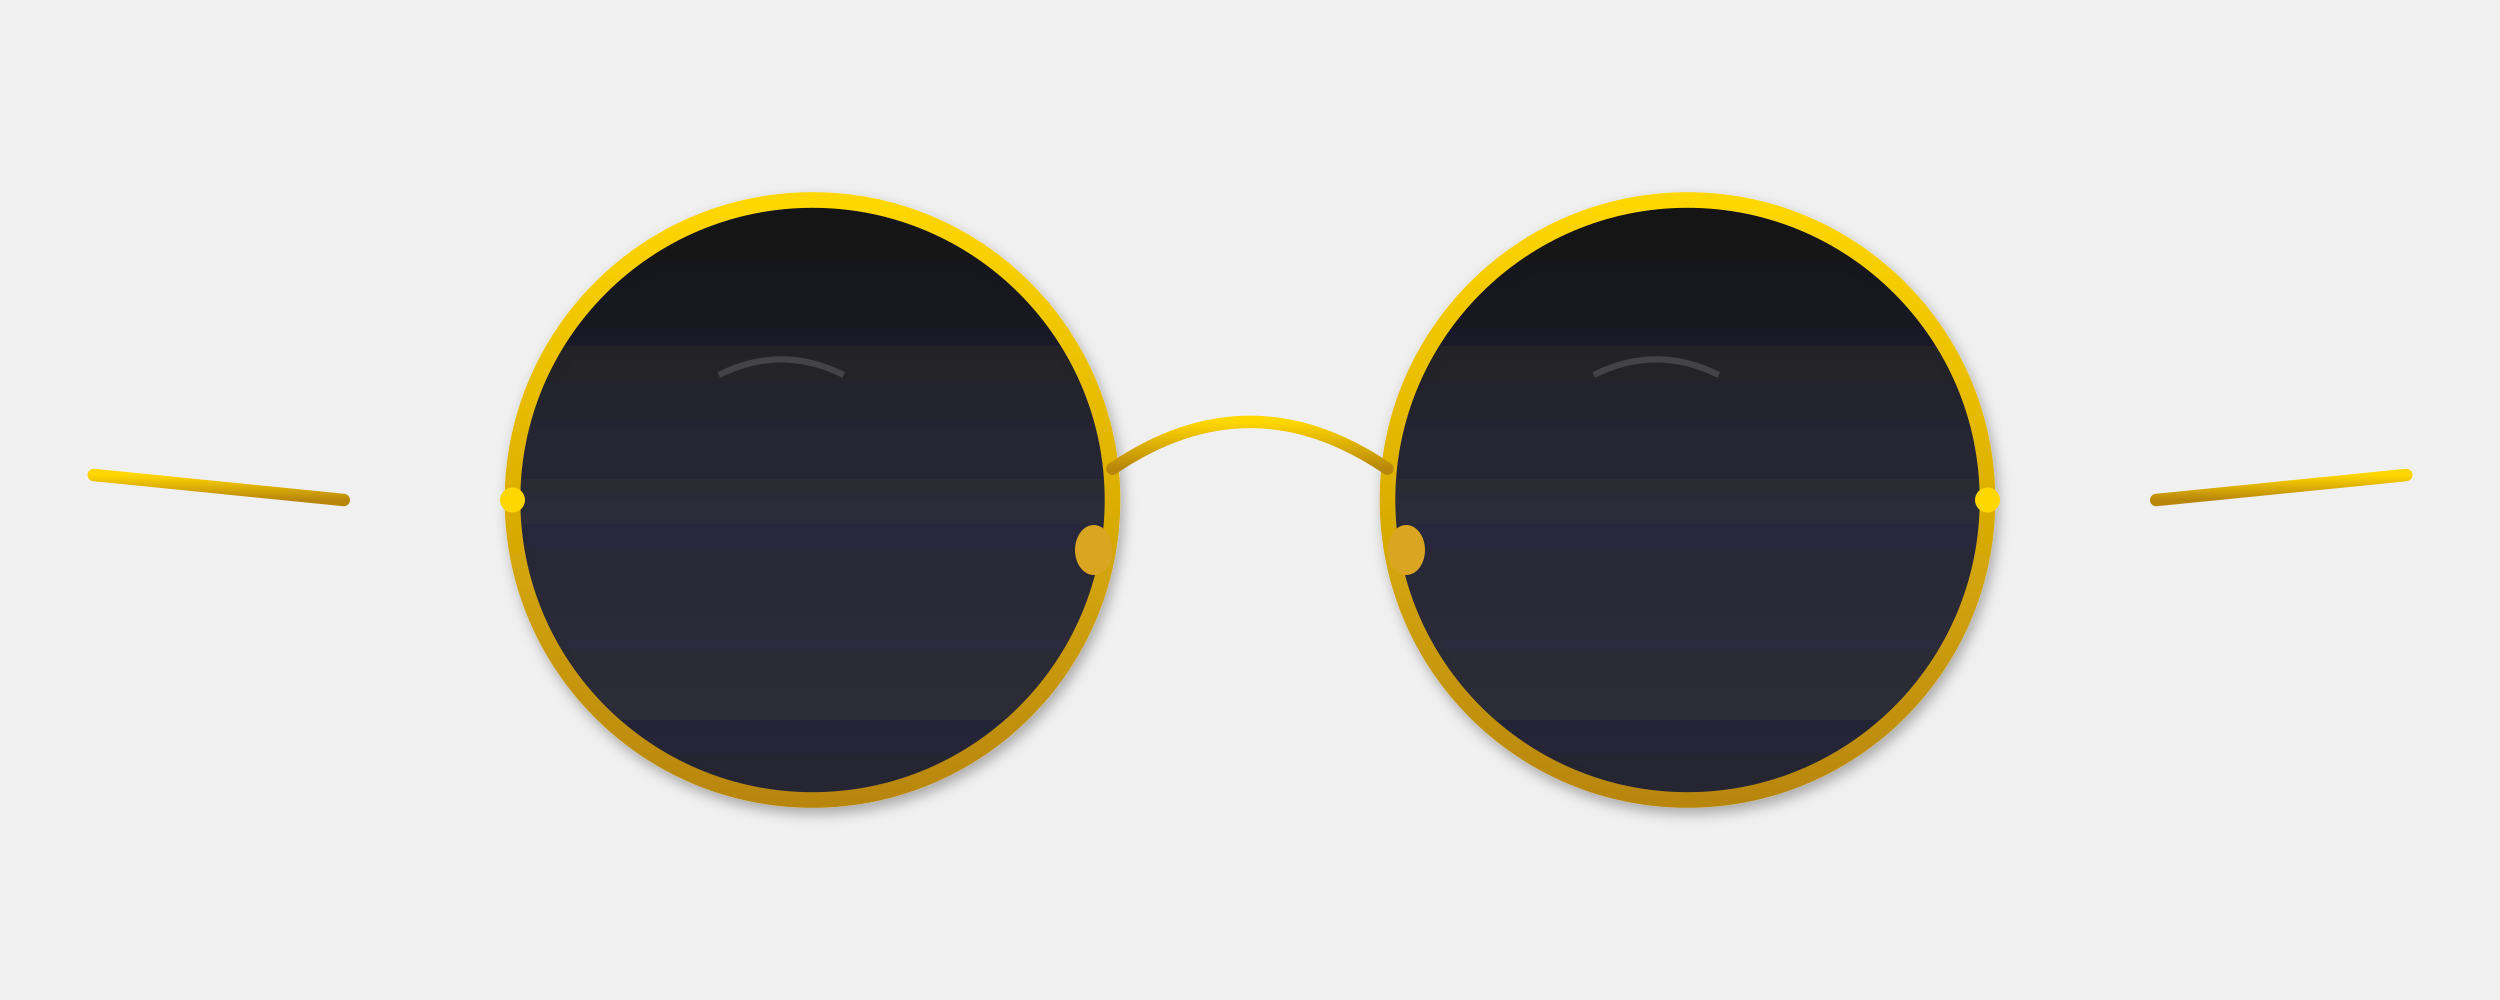
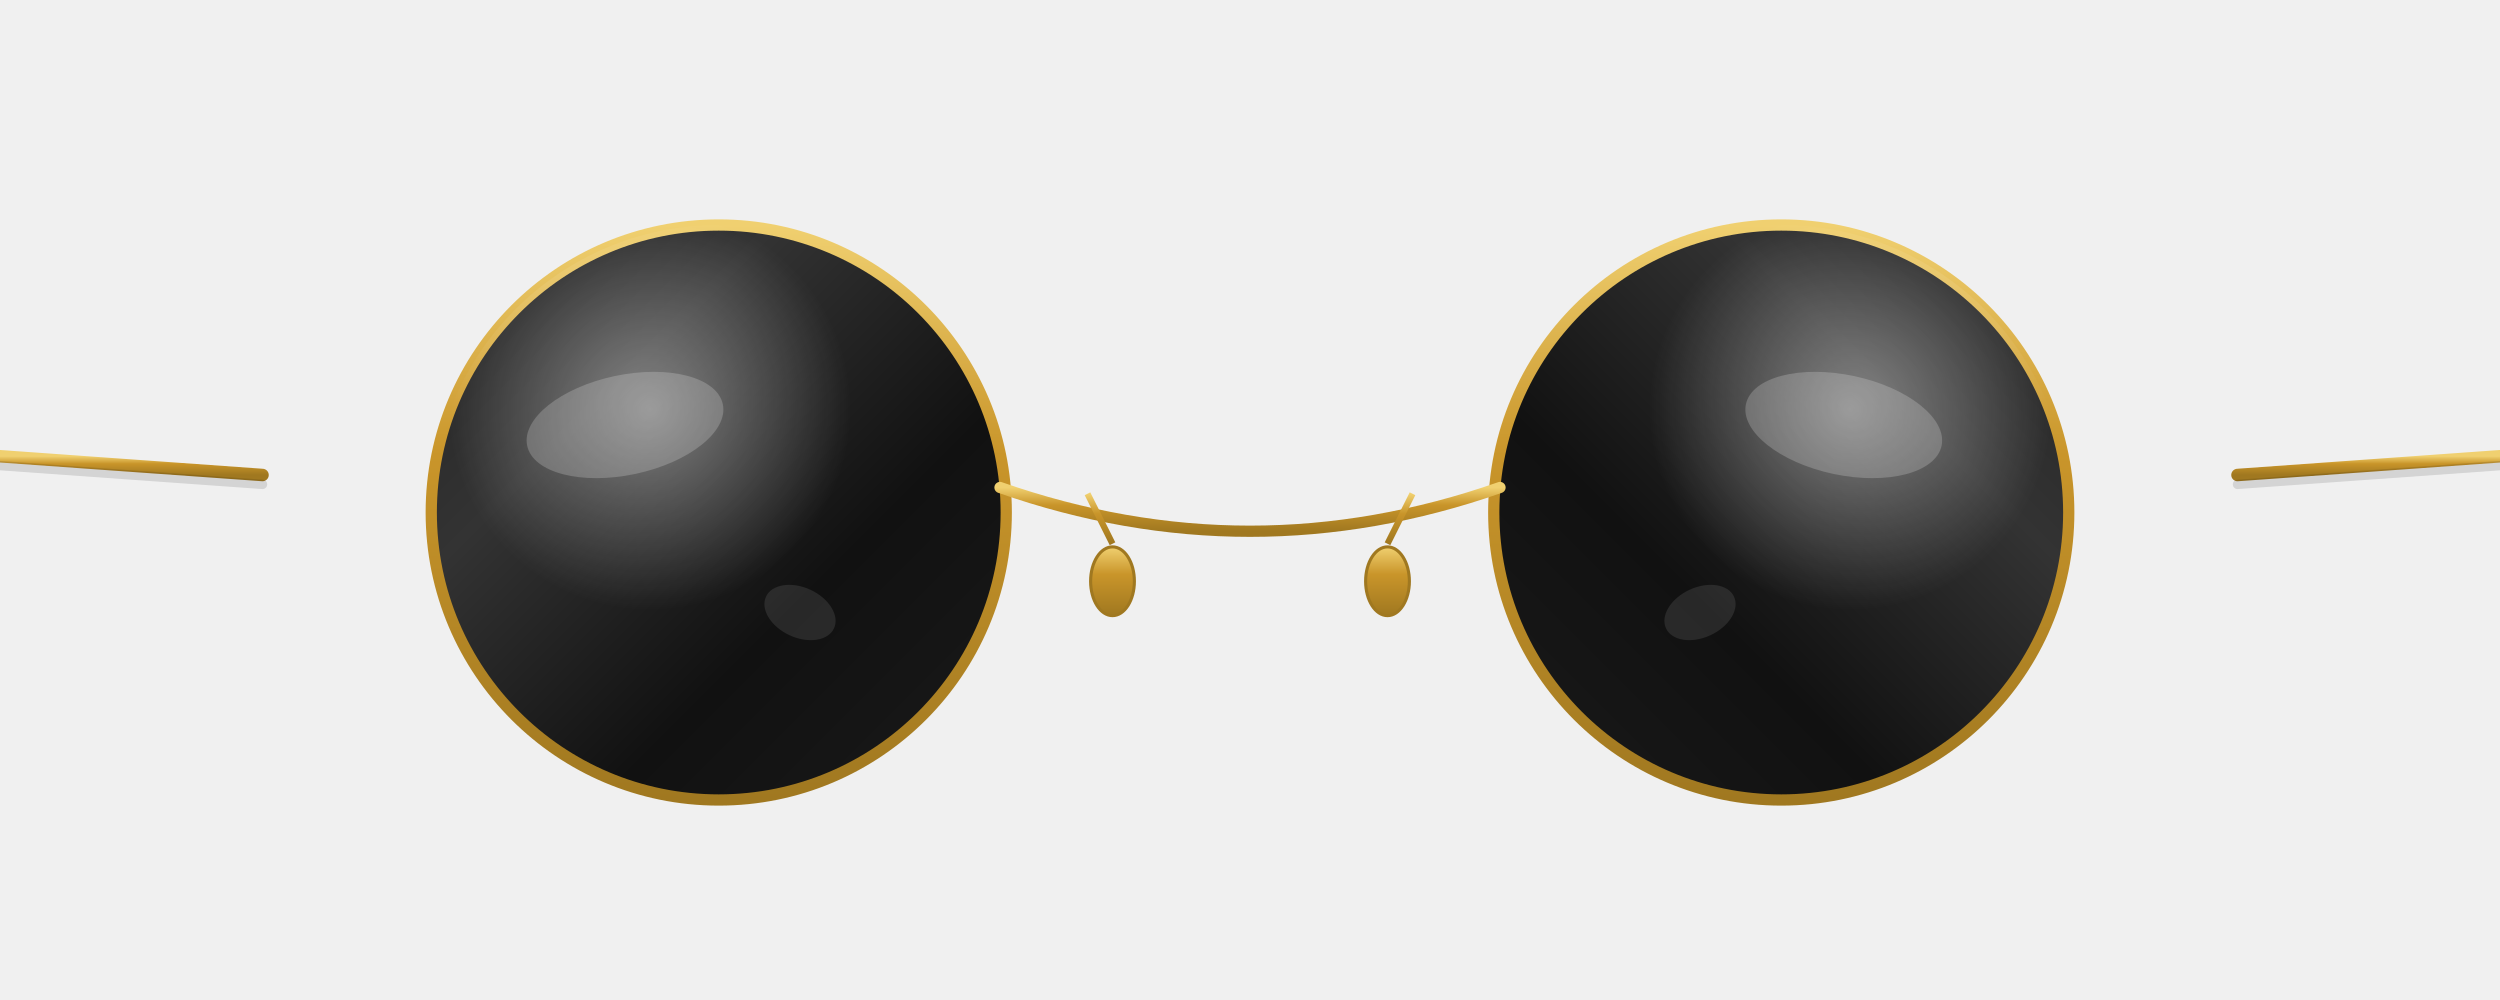
- <svg xmlns="http://www.w3.org/2000/svg" viewBox="0 0 400 160" width="400" height="160">
+ <svg xmlns="http://www.w3.org/2000/svg" viewBox="0 0 400 160">
  <defs>
-     <linearGradient id="lensGrad" x1="0%" y1="0%" x2="0%" y2="100%">
-       <stop offset="0%" style="stop-color:#0a0a0a;stop-opacity:0.95" />
-       <stop offset="50%" style="stop-color:#1a1a2e;stop-opacity:0.9" />
-       <stop offset="100%" style="stop-color:#0f0f23;stop-opacity:0.85" />
+     <linearGradient id="lensL" x1="0%" y1="0%" x2="100%" y2="100%">
+       <stop offset="0%" stop-color="#222" />
+       <stop offset="30%" stop-color="#333" />
+       <stop offset="65%" stop-color="#111" />
+       <stop offset="100%" stop-color="#1a1a1a" />
    </linearGradient>
-     <linearGradient id="frameGrad" x1="0%" y1="0%" x2="0%" y2="100%">
-       <stop offset="0%" style="stop-color:#ffd700" />
-       <stop offset="100%" style="stop-color:#b8860b" />
+     <linearGradient id="lensR" x1="100%" y1="0%" x2="0%" y2="100%">
+       <stop offset="0%" stop-color="#222" />
+       <stop offset="30%" stop-color="#333" />
+       <stop offset="65%" stop-color="#111" />
+       <stop offset="100%" stop-color="#1a1a1a" />
    </linearGradient>
-     <filter id="shadow" x="-10%" y="-10%" width="130%" height="130%">
-       <feDropShadow dx="0.5" dy="1" stdDeviation="1" flood-color="#000" flood-opacity="0.3" />
-     </filter>
+     <linearGradient id="gold" x1="0%" y1="0%" x2="0%" y2="100%">
+       <stop offset="0%" stop-color="#f0d070" />
+       <stop offset="40%" stop-color="#c9952a" />
+       <stop offset="100%" stop-color="#a07820" />
+     </linearGradient>
+     <radialGradient id="refL" cx="38%" cy="32%" r="35%">
+       <stop offset="0%" stop-color="rgba(255,255,255,0.4)" />
+       <stop offset="100%" stop-color="rgba(255,255,255,0)" />
+     </radialGradient>
+     <radialGradient id="refR" cx="62%" cy="32%" r="35%">
+       <stop offset="0%" stop-color="rgba(255,255,255,0.4)" />
+       <stop offset="100%" stop-color="rgba(255,255,255,0)" />
+     </radialGradient>
  </defs>
-   <line x1="55" y1="80" x2="15" y2="76" stroke="url(#frameGrad)" stroke-width="2" stroke-linecap="round" />
-   <line x1="345" y1="80" x2="385" y2="76" stroke="url(#frameGrad)" stroke-width="2" stroke-linecap="round" />
-   <circle cx="130" cy="80" r="48" fill="url(#lensGrad)" stroke="url(#frameGrad)" stroke-width="2.5" filter="url(#shadow)" />
-   <circle cx="270" cy="80" r="48" fill="url(#lensGrad)" stroke="url(#frameGrad)" stroke-width="2.5" filter="url(#shadow)" />
-   <path d="M 178 75 Q 200 60 222 75" stroke="url(#frameGrad)" stroke-width="2" fill="none" stroke-linecap="round" />
-   <ellipse cx="175" cy="88" rx="3" ry="4" fill="#daa520" />
-   <ellipse cx="225" cy="88" rx="3" ry="4" fill="#daa520" />
-   <path d="M 115 60 Q 125 55 135 60" stroke="#ffffff" stroke-width="1" fill="none" opacity="0.15" />
-   <path d="M 255 60 Q 265 55 275 60" stroke="#ffffff" stroke-width="1" fill="none" opacity="0.15" />
-   <circle cx="82" cy="80" r="2" fill="#ffd700" />
-   <circle cx="318" cy="80" r="2" fill="#ffd700" />
+   <path d="M42,76 L0,73" stroke="url(#gold)" stroke-width="2" fill="none" stroke-linecap="round" />
+   <path d="M42,77.5 L0,74.5" stroke="rgba(0,0,0,0.12)" stroke-width="1.5" fill="none" stroke-linecap="round" />
+   <path d="M358,76 L400,73" stroke="url(#gold)" stroke-width="2" fill="none" stroke-linecap="round" />
+   <path d="M358,77.5 L400,74.5" stroke="rgba(0,0,0,0.12)" stroke-width="1.5" fill="none" stroke-linecap="round" />
+   <circle cx="115" cy="82" r="46" fill="url(#lensL)" stroke="url(#gold)" stroke-width="1.8" />
+   <circle cx="115" cy="82" r="46" fill="url(#refL)" />
+   <ellipse cx="100" cy="68" rx="16" ry="8" fill="rgba(255,255,255,0.2)" transform="rotate(-12,100,68)" />
+   <ellipse cx="128" cy="98" rx="6" ry="4" fill="rgba(255,255,255,0.1)" transform="rotate(25,128,98)" />
+   <circle cx="285" cy="82" r="46" fill="url(#lensR)" stroke="url(#gold)" stroke-width="1.8" />
+   <circle cx="285" cy="82" r="46" fill="url(#refR)" />
+   <ellipse cx="295" cy="68" rx="16" ry="8" fill="rgba(255,255,255,0.2)" transform="rotate(12,295,68)" />
+   <ellipse cx="272" cy="98" rx="6" ry="4" fill="rgba(255,255,255,0.1)" transform="rotate(-25,272,98)" />
+   <path d="M160,78 Q200,92 240,78" stroke="url(#gold)" stroke-width="1.8" fill="none" stroke-linecap="round" />
+   <ellipse cx="178" cy="93" rx="3.5" ry="5.5" fill="url(#gold)" stroke="#a07820" stroke-width="0.5" />
+   <ellipse cx="222" cy="93" rx="3.5" ry="5.5" fill="url(#gold)" stroke="#a07820" stroke-width="0.5" />
+   <line x1="178" y1="87" x2="174" y2="79" stroke="url(#gold)" stroke-width="1" />
+   <line x1="222" y1="87" x2="226" y2="79" stroke="url(#gold)" stroke-width="1" />
</svg>
